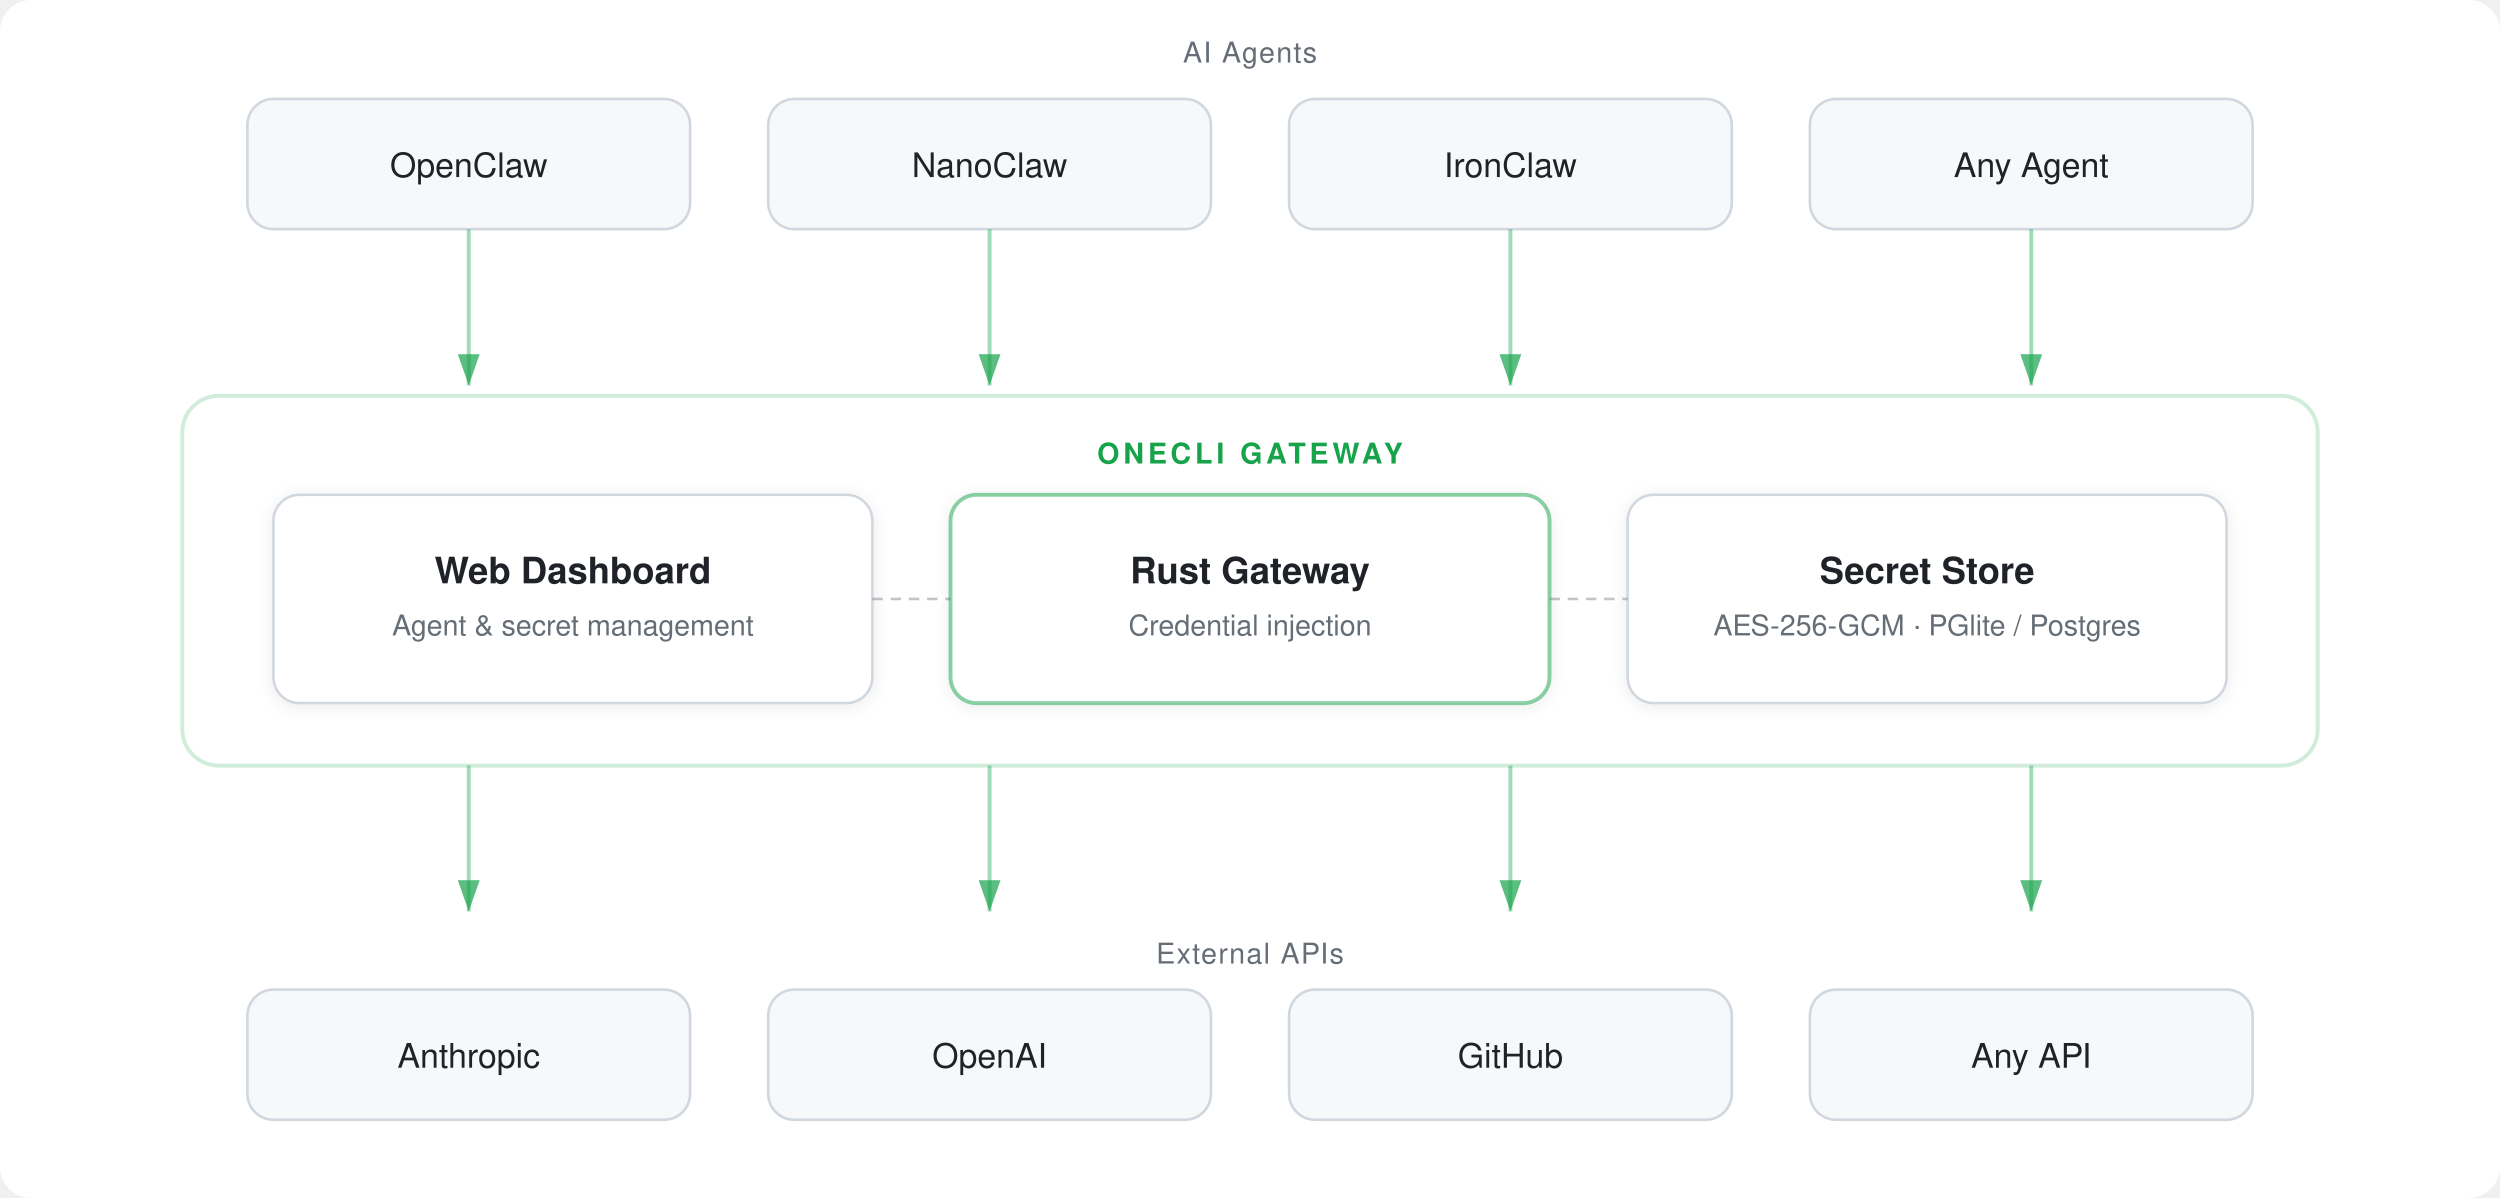
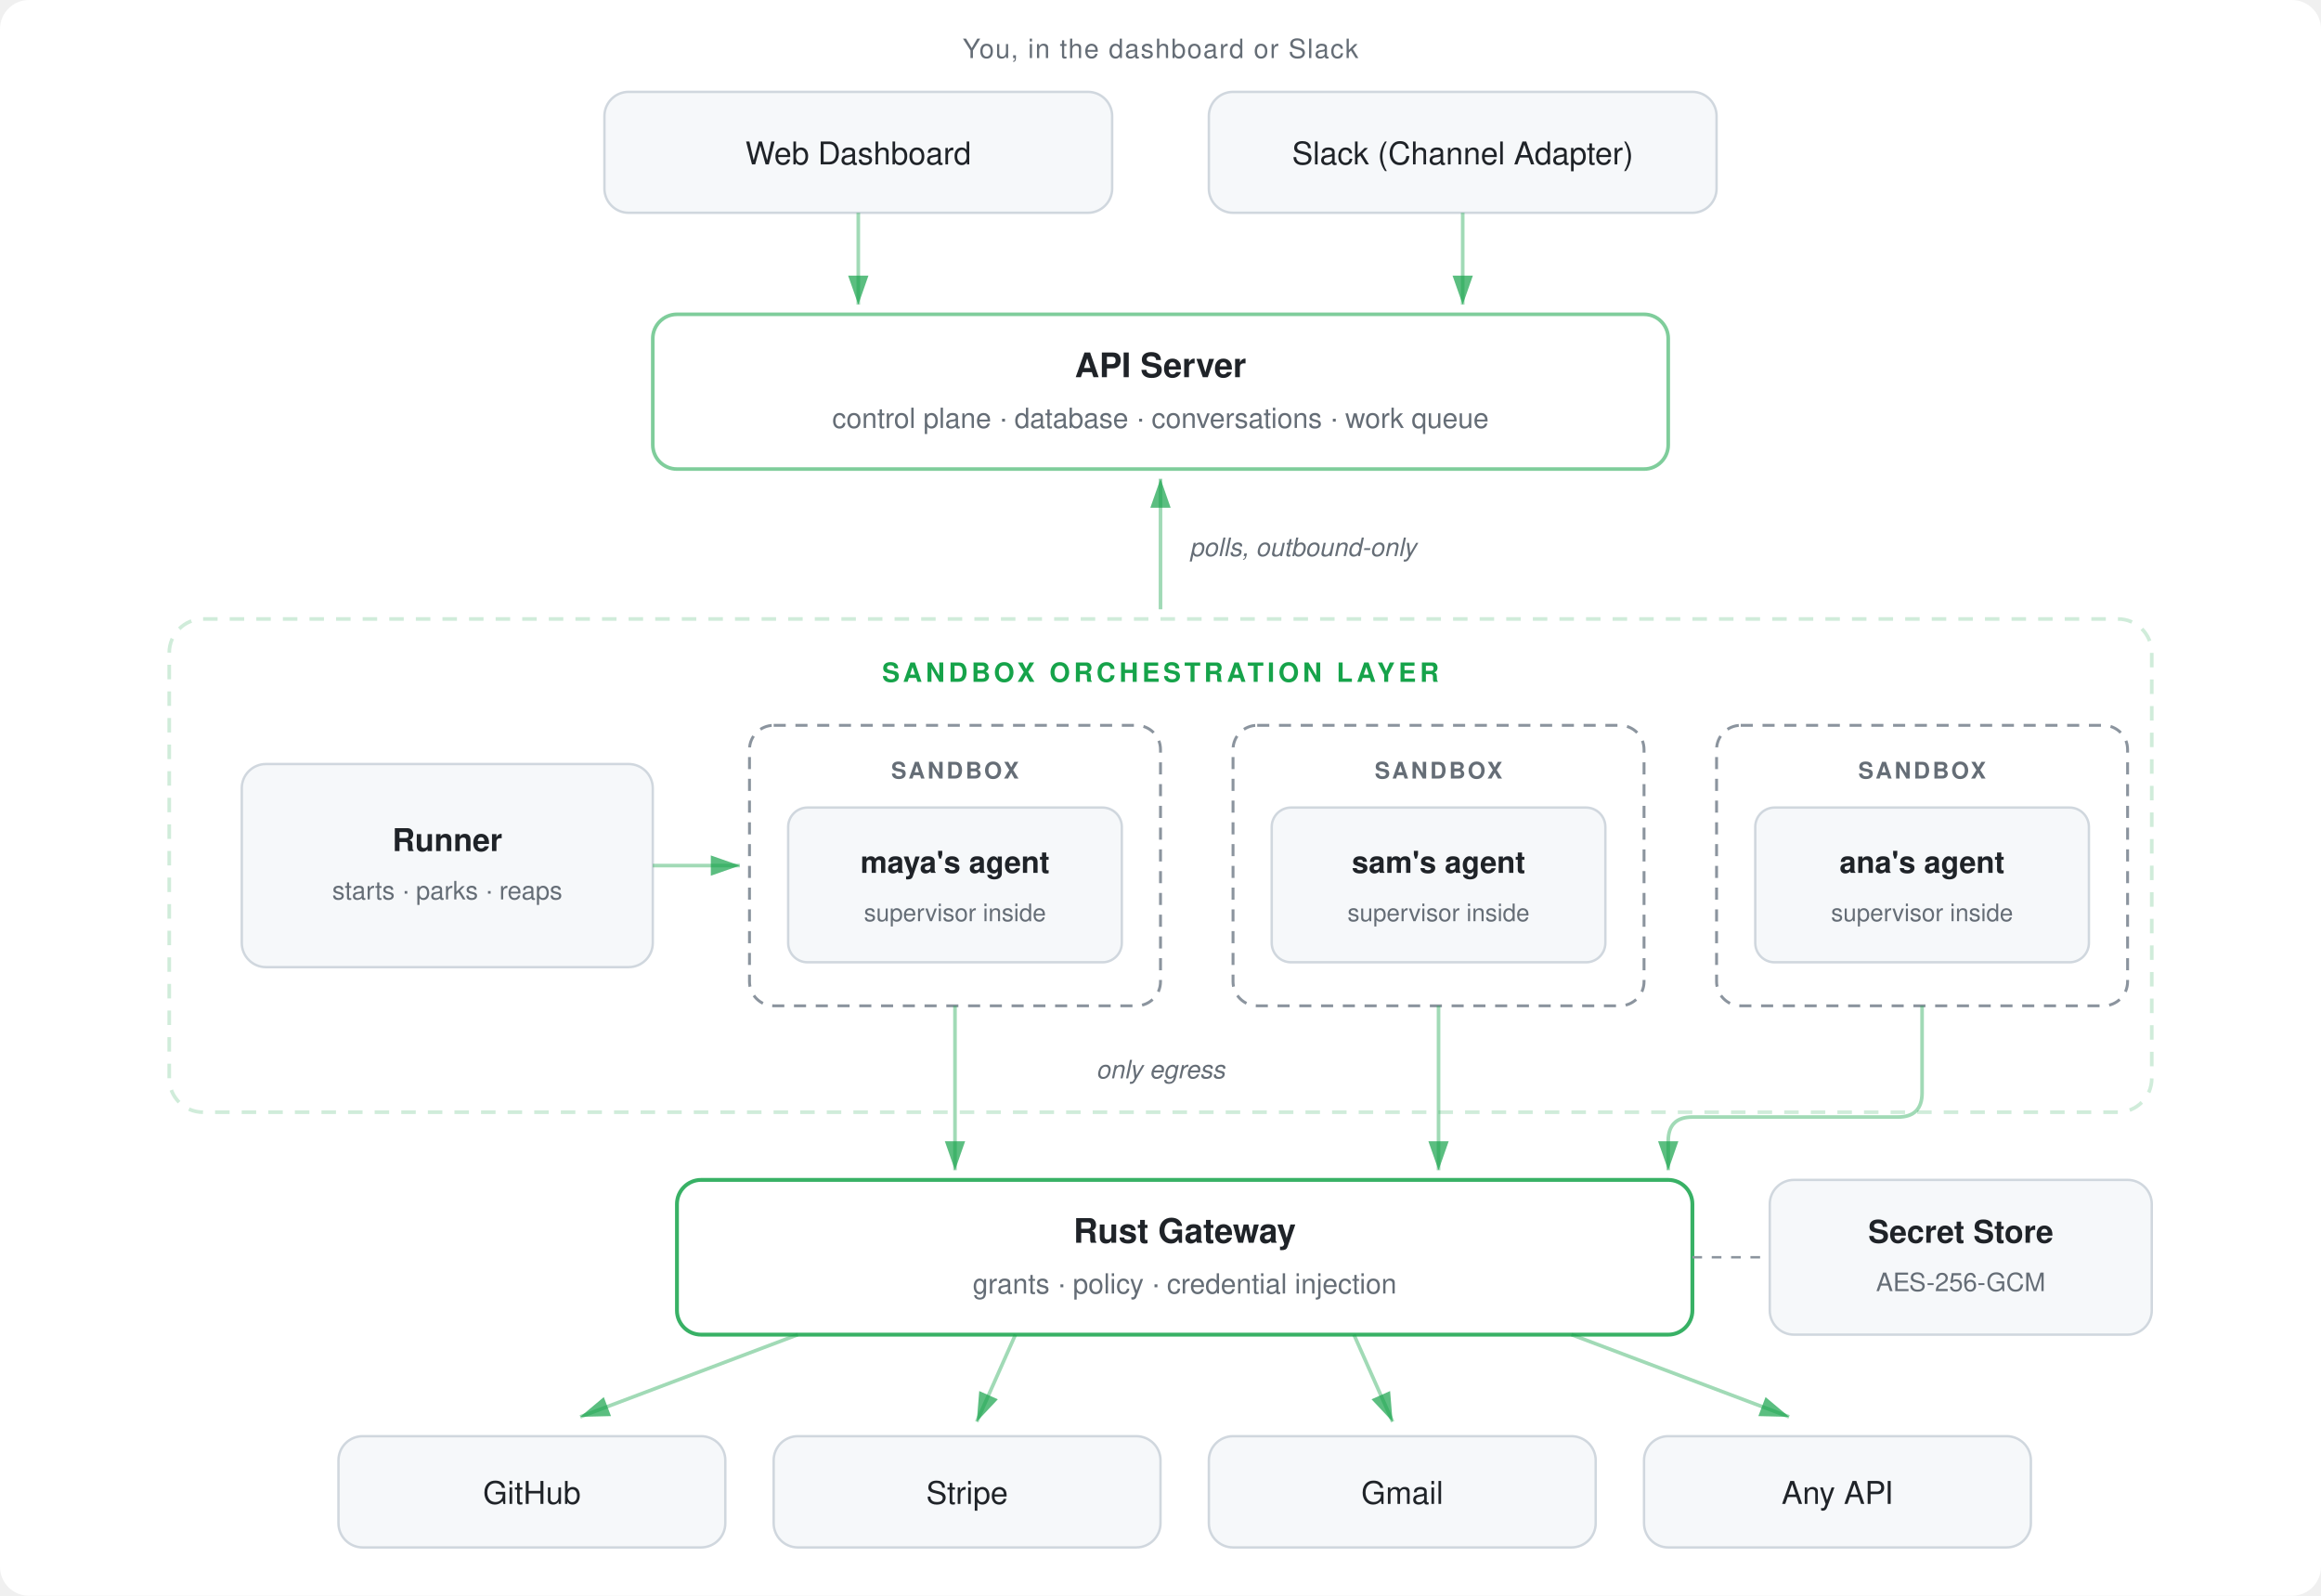
- <svg xmlns="http://www.w3.org/2000/svg" viewBox="0 0 960 460" fill="none">
+ <svg xmlns="http://www.w3.org/2000/svg" viewBox="0 0 960 660" fill="none">
  <style>
    text { font-family: -apple-system, BlinkMacSystemFont, 'Segoe UI', Helvetica, Arial, sans-serif; }
  </style>
  <defs>
    <marker id="arrowhead" viewBox="0 0 10 7" refX="10" refY="3.5" markerWidth="8" markerHeight="7" orient="auto-start-reverse">
      <polygon points="0 0, 10 3.5, 0 7" fill="#16a34a" fill-opacity="0.7" />
    </marker>
-     <filter id="shadow">
-       <feDropShadow dx="0" dy="1" stdDeviation="3" flood-color="#000" flood-opacity="0.08" />
-     </filter>
  </defs>
-   <rect width="960" height="460" rx="12" fill="#ffffff" />
-   <text x="480" y="24" text-anchor="middle" fill="#656d76" font-size="11" font-weight="500" letter-spacing="0.5">AI Agents</text>
-   <rect x="95" y="38" width="170" height="50" rx="10" fill="#f6f8fa" stroke="#d0d7de" stroke-width="1" />
-   <text x="180" y="68" text-anchor="middle" fill="#1f2328" font-size="13" font-weight="500">OpenClaw</text>
-   <rect x="295" y="38" width="170" height="50" rx="10" fill="#f6f8fa" stroke="#d0d7de" stroke-width="1" />
-   <text x="380" y="68" text-anchor="middle" fill="#1f2328" font-size="13" font-weight="500">NanoClaw</text>
-   <rect x="495" y="38" width="170" height="50" rx="10" fill="#f6f8fa" stroke="#d0d7de" stroke-width="1" />
-   <text x="580" y="68" text-anchor="middle" fill="#1f2328" font-size="13" font-weight="500">IronClaw</text>
-   <rect x="695" y="38" width="170" height="50" rx="10" fill="#f6f8fa" stroke="#d0d7de" stroke-width="1" />
-   <text x="780" y="68" text-anchor="middle" fill="#1f2328" font-size="13" font-weight="500">Any Agent</text>
-   <line x1="180" y1="88" x2="180" y2="148" stroke="#16a34a" stroke-width="1.5" stroke-opacity="0.4" marker-end="url(#arrowhead)" />
-   <line x1="380" y1="88" x2="380" y2="148" stroke="#16a34a" stroke-width="1.5" stroke-opacity="0.4" marker-end="url(#arrowhead)" />
-   <line x1="580" y1="88" x2="580" y2="148" stroke="#16a34a" stroke-width="1.5" stroke-opacity="0.4" marker-end="url(#arrowhead)" />
-   <line x1="780" y1="88" x2="780" y2="148" stroke="#16a34a" stroke-width="1.5" stroke-opacity="0.4" marker-end="url(#arrowhead)" />
-   <rect x="70" y="152" width="820" height="142" rx="14" fill="none" stroke="#16a34a" stroke-width="1.5" stroke-opacity="0.2" />
-   <text x="480" y="178" text-anchor="middle" fill="#16a34a" font-size="11" font-weight="600" letter-spacing="1.5">ONECLI GATEWAY</text>
-   <rect x="105" y="190" width="230" height="80" rx="10" fill="#ffffff" stroke="#d0d7de" stroke-width="1" filter="url(#shadow)" />
-   <text x="220" y="224" text-anchor="middle" fill="#1f2328" font-size="14" font-weight="600">Web Dashboard</text>
-   <text x="220" y="244" text-anchor="middle" fill="#656d76" font-size="11">Agent &amp; secret management</text>
-   <rect x="365" y="190" width="230" height="80" rx="10" fill="#ffffff" stroke="#16a34a" stroke-width="1.5" stroke-opacity="0.5" filter="url(#shadow)" />
-   <text x="480" y="224" text-anchor="middle" fill="#1f2328" font-size="14" font-weight="600">Rust Gateway</text>
-   <text x="480" y="244" text-anchor="middle" fill="#656d76" font-size="11">Credential injection</text>
-   <rect x="625" y="190" width="230" height="80" rx="10" fill="#ffffff" stroke="#d0d7de" stroke-width="1" filter="url(#shadow)" />
-   <text x="740" y="224" text-anchor="middle" fill="#1f2328" font-size="14" font-weight="600">Secret Store</text>
-   <text x="740" y="244" text-anchor="middle" fill="#656d76" font-size="11">AES-256-GCM · PGlite / Postgres</text>
-   <line x1="335" y1="230" x2="365" y2="230" stroke="#656d76" stroke-width="1" stroke-dasharray="4 3" stroke-opacity="0.4" />
-   <line x1="595" y1="230" x2="625" y2="230" stroke="#656d76" stroke-width="1" stroke-dasharray="4 3" stroke-opacity="0.4" />
-   <line x1="180" y1="294" x2="180" y2="350" stroke="#16a34a" stroke-width="1.5" stroke-opacity="0.4" marker-end="url(#arrowhead)" />
-   <line x1="380" y1="294" x2="380" y2="350" stroke="#16a34a" stroke-width="1.5" stroke-opacity="0.4" marker-end="url(#arrowhead)" />
-   <line x1="580" y1="294" x2="580" y2="350" stroke="#16a34a" stroke-width="1.5" stroke-opacity="0.4" marker-end="url(#arrowhead)" />
-   <line x1="780" y1="294" x2="780" y2="350" stroke="#16a34a" stroke-width="1.5" stroke-opacity="0.4" marker-end="url(#arrowhead)" />
-   <text x="480" y="370" text-anchor="middle" fill="#656d76" font-size="11" font-weight="500" letter-spacing="0.5">External APIs</text>
-   <rect x="95" y="380" width="170" height="50" rx="10" fill="#f6f8fa" stroke="#d0d7de" stroke-width="1" />
-   <text x="180" y="410" text-anchor="middle" fill="#1f2328" font-size="13" font-weight="500">Anthropic</text>
-   <rect x="295" y="380" width="170" height="50" rx="10" fill="#f6f8fa" stroke="#d0d7de" stroke-width="1" />
-   <text x="380" y="410" text-anchor="middle" fill="#1f2328" font-size="13" font-weight="500">OpenAI</text>
-   <rect x="495" y="380" width="170" height="50" rx="10" fill="#f6f8fa" stroke="#d0d7de" stroke-width="1" />
-   <text x="580" y="410" text-anchor="middle" fill="#1f2328" font-size="13" font-weight="500">GitHub</text>
-   <rect x="695" y="380" width="170" height="50" rx="10" fill="#f6f8fa" stroke="#d0d7de" stroke-width="1" />
-   <text x="780" y="410" text-anchor="middle" fill="#1f2328" font-size="13" font-weight="500">Any API</text>
+   <rect width="960" height="660" rx="12" fill="#ffffff" />
+   <text x="480" y="24" text-anchor="middle" fill="#656d76" font-size="11" font-weight="500" letter-spacing="0.5">You, in the dashboard or Slack</text>
+   <rect x="250" y="38" width="210" height="50" rx="10" fill="#f6f8fa" stroke="#d0d7de" stroke-width="1" />
+   <text x="355" y="68" text-anchor="middle" fill="#1f2328" font-size="13" font-weight="500">Web Dashboard</text>
+   <rect x="500" y="38" width="210" height="50" rx="10" fill="#f6f8fa" stroke="#d0d7de" stroke-width="1" />
+   <text x="605" y="68" text-anchor="middle" fill="#1f2328" font-size="13" font-weight="500">Slack (Channel Adapter)</text>
+   <line x1="355" y1="88" x2="355" y2="126" stroke="#16a34a" stroke-width="1.5" stroke-opacity="0.4" marker-end="url(#arrowhead)" />
+   <line x1="605" y1="88" x2="605" y2="126" stroke="#16a34a" stroke-width="1.5" stroke-opacity="0.4" marker-end="url(#arrowhead)" />
+   <rect x="270" y="130" width="420" height="64" rx="10" fill="#ffffff" stroke="#16a34a" stroke-width="1.5" stroke-opacity="0.55" />
+   <text x="480" y="156" text-anchor="middle" fill="#1f2328" font-size="14" font-weight="600">API Server</text>
+   <text x="480" y="177" text-anchor="middle" fill="#656d76" font-size="11.5">control plane · database · conversations · work queue</text>
+   <line x1="480" y1="252" x2="480" y2="198" stroke="#16a34a" stroke-width="1.5" stroke-opacity="0.4" marker-end="url(#arrowhead)" />
+   <text x="492" y="230" fill="#656d76" font-size="10.5" font-style="italic">polls, outbound-only</text>
+   <rect x="70" y="256" width="820" height="204" rx="14" fill="none" stroke="#16a34a" stroke-width="1.5" stroke-opacity="0.2" stroke-dasharray="6 5" />
+   <text x="480" y="282" text-anchor="middle" fill="#16a34a" font-size="11" font-weight="600" letter-spacing="1.5">SANDBOX ORCHESTRATION LAYER</text>
+   <rect x="100" y="316" width="170" height="84" rx="10" fill="#f6f8fa" stroke="#d0d7de" stroke-width="1" />
+   <text x="185" y="352" text-anchor="middle" fill="#1f2328" font-size="13" font-weight="600">Runner</text>
+   <text x="185" y="372" text-anchor="middle" fill="#656d76" font-size="10.5">starts · parks · reaps</text>
+   <line x1="270" y1="358" x2="306" y2="358" stroke="#16a34a" stroke-width="1.5" stroke-opacity="0.4" marker-end="url(#arrowhead)" />
+   <g>
+     <rect x="310" y="300" width="170" height="116" rx="10" fill="#ffffff" stroke="#8b949e" stroke-width="1.2" stroke-dasharray="5 4" />
+     <text x="395" y="322" text-anchor="middle" fill="#656d76" font-size="9.5" font-weight="600" letter-spacing="1">SANDBOX</text>
+     <rect x="326" y="334" width="138" height="64" rx="8" fill="#f6f8fa" stroke="#d0d7de" stroke-width="1" />
+     <text x="395" y="361" text-anchor="middle" fill="#1f2328" font-size="12.5" font-weight="600">maya's agent</text>
+     <text x="395" y="381" text-anchor="middle" fill="#656d76" font-size="10">supervisor inside</text>
+   </g>
+   <g>
+     <rect x="510" y="300" width="170" height="116" rx="10" fill="#ffffff" stroke="#8b949e" stroke-width="1.2" stroke-dasharray="5 4" />
+     <text x="595" y="322" text-anchor="middle" fill="#656d76" font-size="9.5" font-weight="600" letter-spacing="1">SANDBOX</text>
+     <rect x="526" y="334" width="138" height="64" rx="8" fill="#f6f8fa" stroke="#d0d7de" stroke-width="1" />
+     <text x="595" y="361" text-anchor="middle" fill="#1f2328" font-size="12.5" font-weight="600">sam's agent</text>
+     <text x="595" y="381" text-anchor="middle" fill="#656d76" font-size="10">supervisor inside</text>
+   </g>
+   <g>
+     <rect x="710" y="300" width="170" height="116" rx="10" fill="#ffffff" stroke="#8b949e" stroke-width="1.2" stroke-dasharray="5 4" />
+     <text x="795" y="322" text-anchor="middle" fill="#656d76" font-size="9.5" font-weight="600" letter-spacing="1">SANDBOX</text>
+     <rect x="726" y="334" width="138" height="64" rx="8" fill="#f6f8fa" stroke="#d0d7de" stroke-width="1" />
+     <text x="795" y="361" text-anchor="middle" fill="#1f2328" font-size="12.5" font-weight="600">ana's agent</text>
+     <text x="795" y="381" text-anchor="middle" fill="#656d76" font-size="10">supervisor inside</text>
+   </g>
+   <line x1="395" y1="416" x2="395" y2="484" stroke="#16a34a" stroke-width="1.5" stroke-opacity="0.4" marker-end="url(#arrowhead)" />
+   <line x1="595" y1="416" x2="595" y2="484" stroke="#16a34a" stroke-width="1.5" stroke-opacity="0.4" marker-end="url(#arrowhead)" />
+   <path d="M 795 416 L 795 452 Q 795 462 785 462 L 700 462 Q 690 462 690 472 L 690 484" stroke="#16a34a" stroke-width="1.5" stroke-opacity="0.4" fill="none" marker-end="url(#arrowhead)" />
+   <text x="480" y="446" fill="#656d76" font-size="10.5" font-style="italic" text-anchor="middle">only egress</text>
+   <rect x="280" y="488" width="420" height="64" rx="10" fill="#ffffff" stroke="#16a34a" stroke-width="1.6" stroke-opacity="0.85" />
+   <text x="490" y="514" text-anchor="middle" fill="#1f2328" font-size="14" font-weight="600">Rust Gateway</text>
+   <text x="490" y="535" text-anchor="middle" fill="#656d76" font-size="11.5">grants · policy · credential injection</text>
+   <rect x="732" y="488" width="158" height="64" rx="10" fill="#f6f8fa" stroke="#d0d7de" stroke-width="1" />
+   <text x="811" y="514" text-anchor="middle" fill="#1f2328" font-size="13" font-weight="600">Secret Store</text>
+   <text x="811" y="534" text-anchor="middle" fill="#656d76" font-size="10.5">AES-256-GCM</text>
+   <line x1="700" y1="520" x2="732" y2="520" stroke="#8b949e" stroke-width="1" stroke-dasharray="4 4" />
+   <path d="M 330 552 L 240 586" stroke="#16a34a" stroke-width="1.5" stroke-opacity="0.4" fill="none" marker-end="url(#arrowhead)" />
+   <line x1="420" y1="552" x2="404" y2="588" stroke="#16a34a" stroke-width="1.5" stroke-opacity="0.4" marker-end="url(#arrowhead)" />
+   <line x1="560" y1="552" x2="576" y2="588" stroke="#16a34a" stroke-width="1.5" stroke-opacity="0.4" marker-end="url(#arrowhead)" />
+   <path d="M 650 552 L 740 586" stroke="#16a34a" stroke-width="1.5" stroke-opacity="0.4" fill="none" marker-end="url(#arrowhead)" />
+   <text x="480" y="583" text-anchor="middle" fill="#656d76" font-size="0">External services</text>
+   <rect x="140" y="594" width="160" height="46" rx="10" fill="#f6f8fa" stroke="#d0d7de" stroke-width="1" />
+   <text x="220" y="622" text-anchor="middle" fill="#1f2328" font-size="13" font-weight="500">GitHub</text>
+   <rect x="320" y="594" width="160" height="46" rx="10" fill="#f6f8fa" stroke="#d0d7de" stroke-width="1" />
+   <text x="400" y="622" text-anchor="middle" fill="#1f2328" font-size="13" font-weight="500">Stripe</text>
+   <rect x="500" y="594" width="160" height="46" rx="10" fill="#f6f8fa" stroke="#d0d7de" stroke-width="1" />
+   <text x="580" y="622" text-anchor="middle" fill="#1f2328" font-size="13" font-weight="500">Gmail</text>
+   <rect x="680" y="594" width="160" height="46" rx="10" fill="#f6f8fa" stroke="#d0d7de" stroke-width="1" />
+   <text x="760" y="622" text-anchor="middle" fill="#1f2328" font-size="13" font-weight="500">Any API</text>
</svg>
